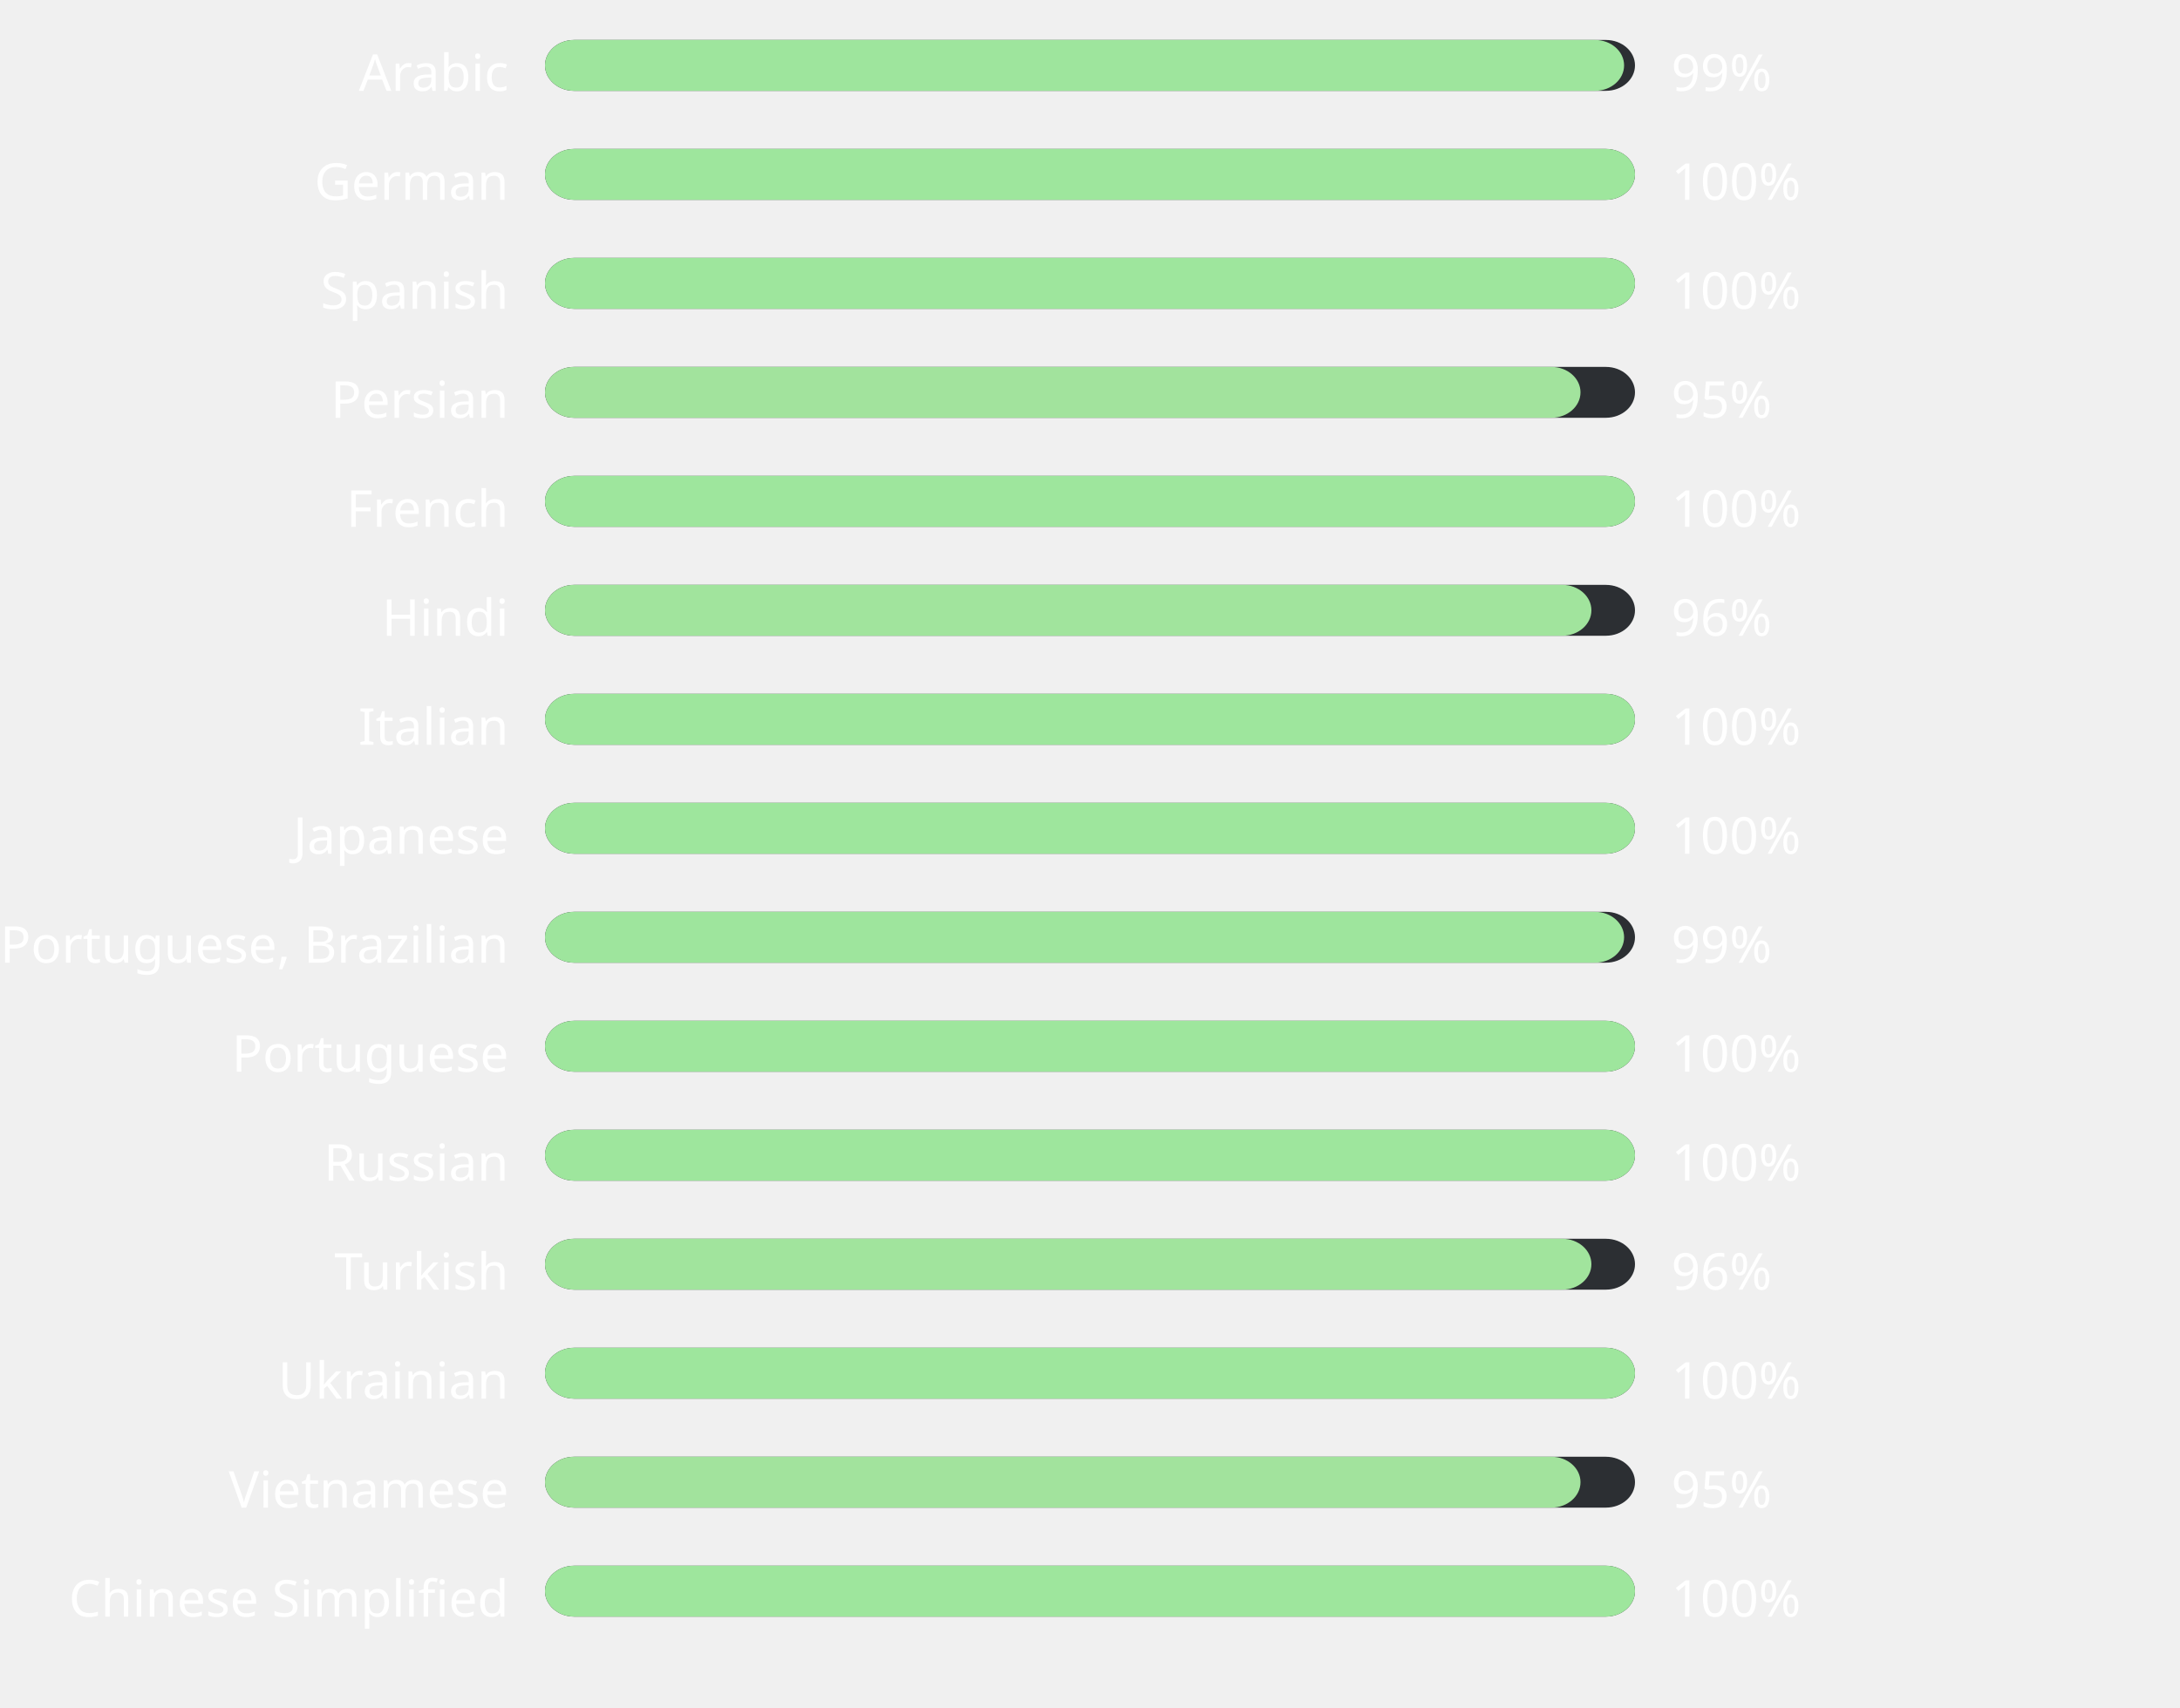
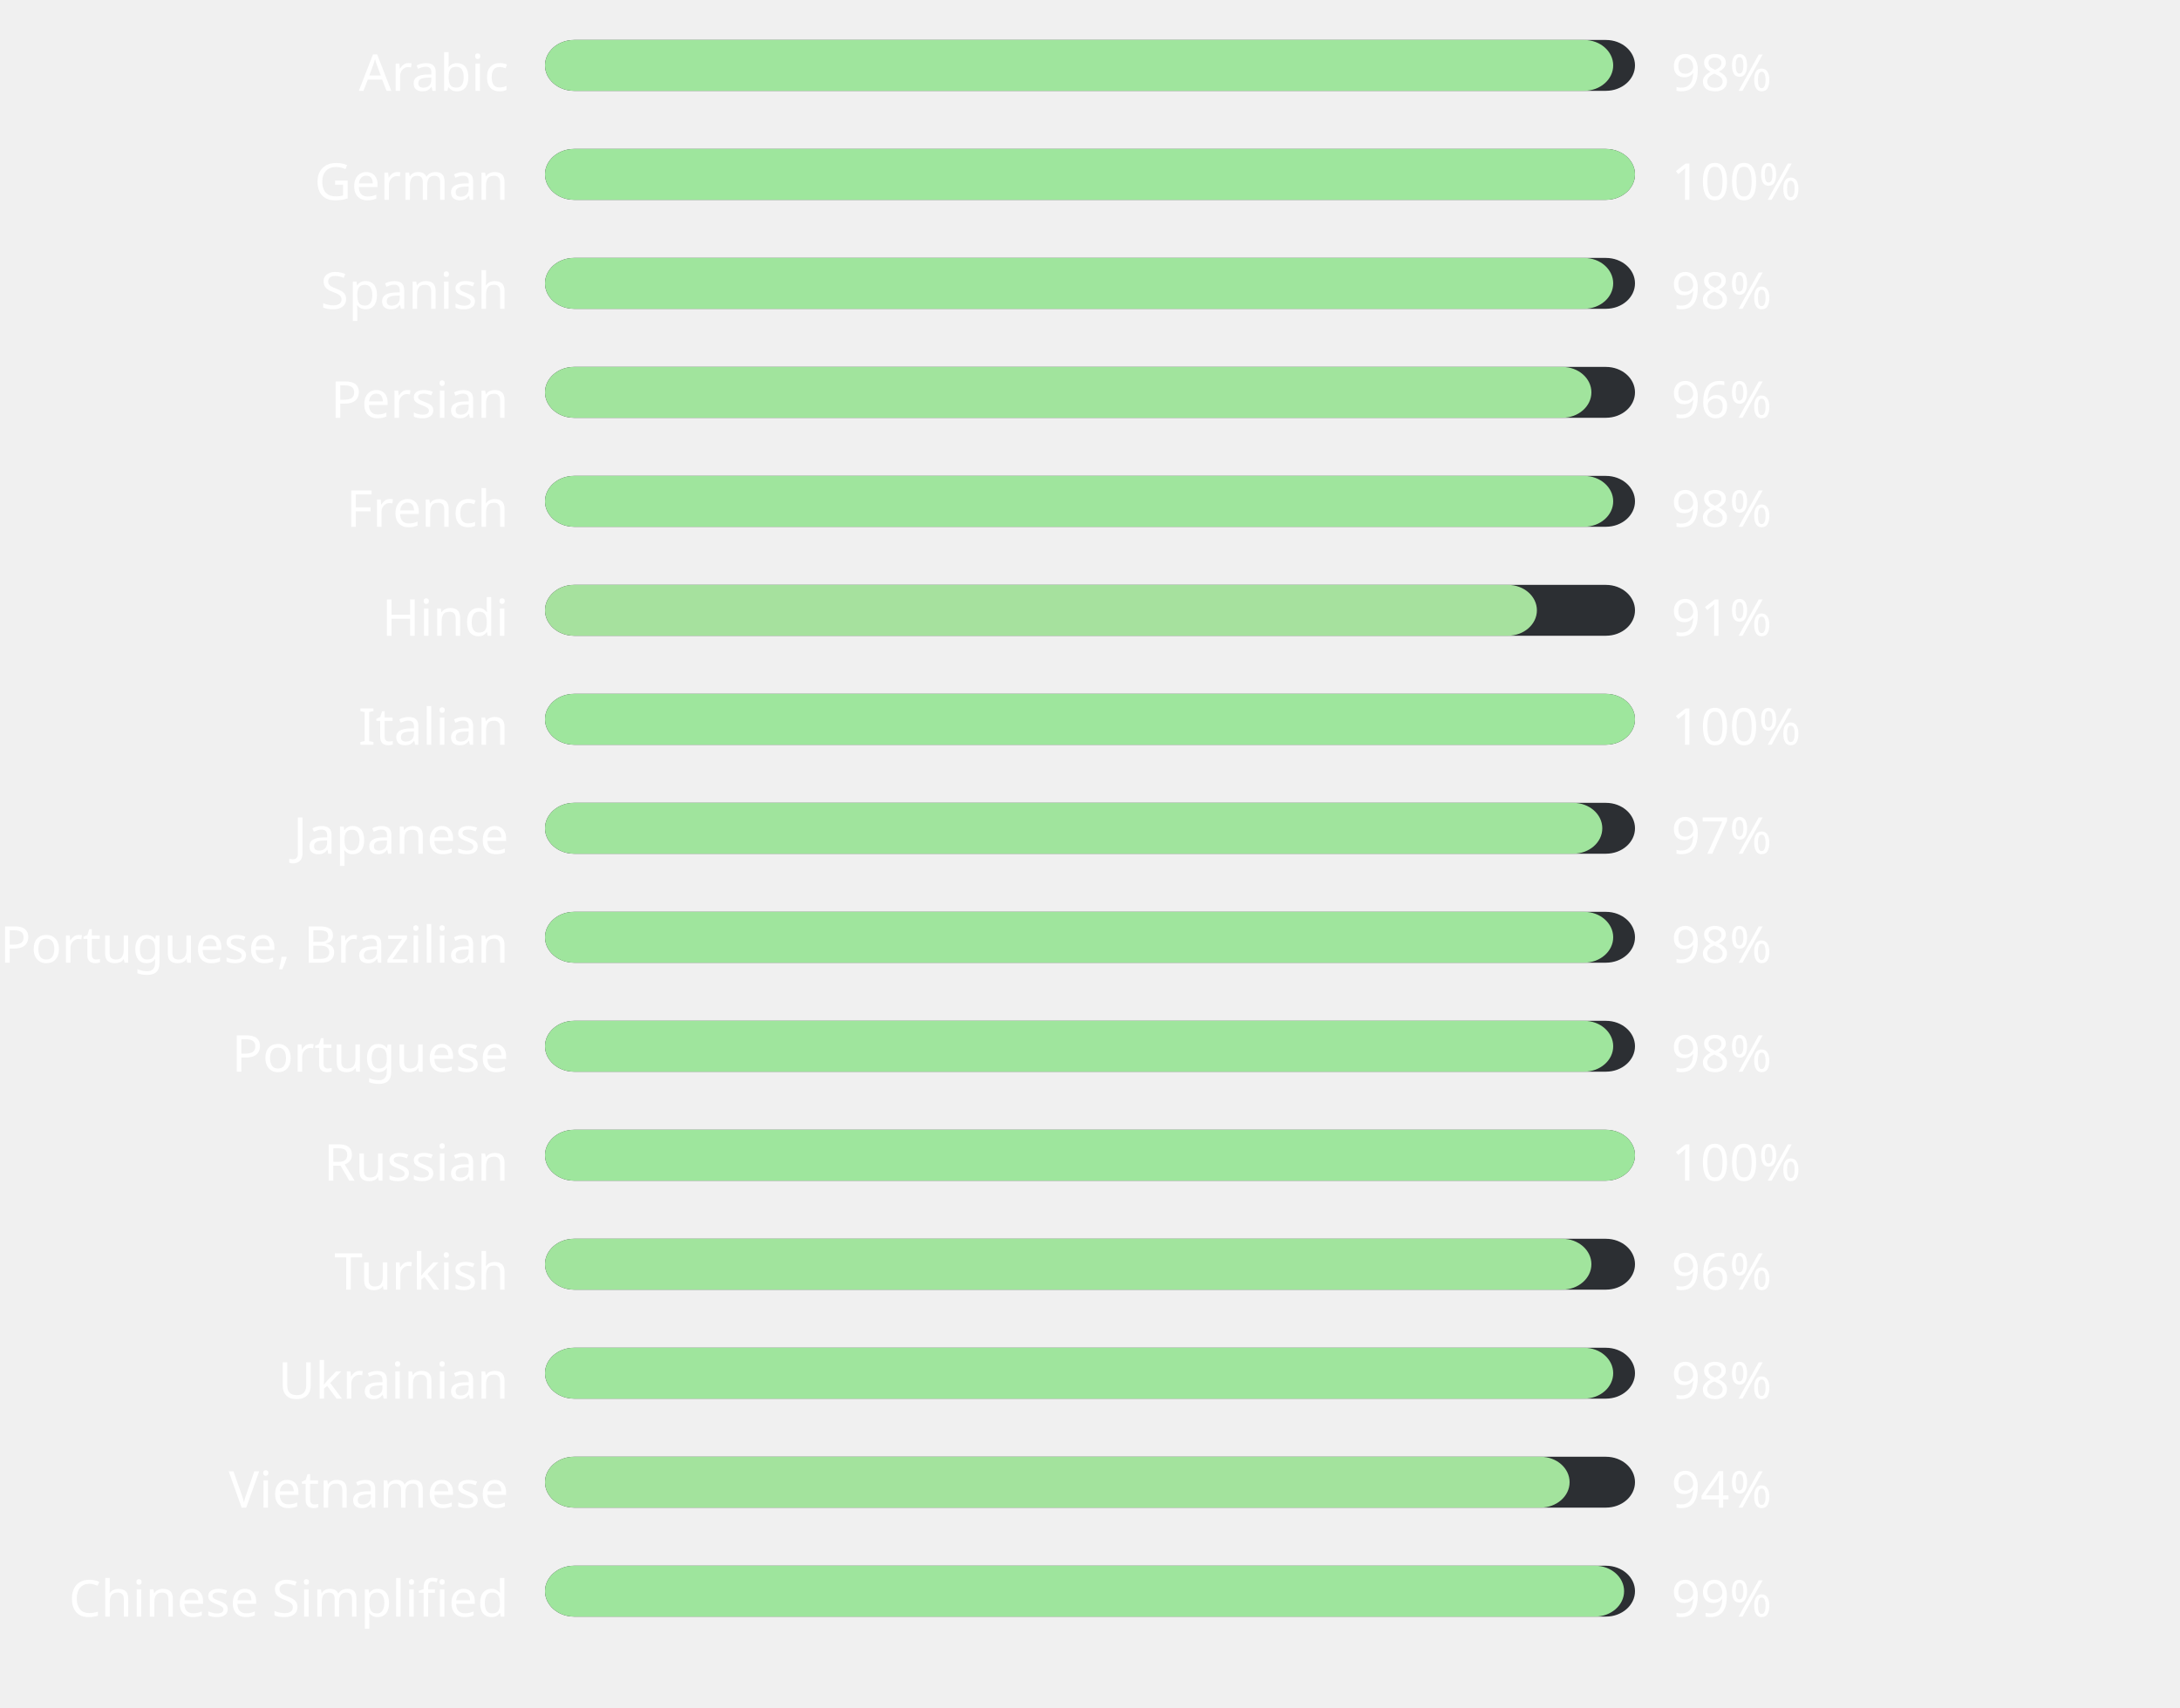
<svg xmlns="http://www.w3.org/2000/svg" width="600" height="470" style="background:#00000000">
  <style>text { font-family: sans-serif; font-size: 14px; fill: #ffffff; }</style>
  <text x="140" y="25" text-anchor="end">Arabic</text>
  <rect x="150" y="11" width="300" height="14" fill="#2C2F33" rx="8" ry="8" />
-   <rect x="150" y="11" width="297" height="14" fill="#9ee59d" rx="8" ry="8" />
-   <text x="460" y="25" text-anchor="start">99%</text>
+   <rect x="150" y="11" width="294" height="14" fill="#9fe59d" rx="8" ry="8" />
+   <text x="460" y="25" text-anchor="start">98%</text>
  <text x="140" y="55" text-anchor="end">German</text>
  <rect x="150" y="41" width="300" height="14" fill="#2C2F33" rx="8" ry="8" />
  <rect x="150" y="41" width="300" height="14" fill="#9ee69d" rx="8" ry="8" />
  <text x="460" y="55" text-anchor="start">100%</text>
  <text x="140" y="85" text-anchor="end">Spanish</text>
  <rect x="150" y="71" width="300" height="14" fill="#2C2F33" rx="8" ry="8" />
-   <rect x="150" y="71" width="300" height="14" fill="#9ee69d" rx="8" ry="8" />
-   <text x="460" y="85" text-anchor="start">100%</text>
+   <rect x="150" y="71" width="294" height="14" fill="#9fe59d" rx="8" ry="8" />
+   <text x="460" y="85" text-anchor="start">98%</text>
  <text x="140" y="115" text-anchor="end">Persian</text>
  <rect x="150" y="101" width="300" height="14" fill="#2C2F33" rx="8" ry="8" />
-   <rect x="150" y="101" width="285" height="14" fill="#a2e39d" rx="8" ry="8" />
-   <text x="460" y="115" text-anchor="start">95%</text>
+   <rect x="150" y="101" width="288" height="14" fill="#a1e49d" rx="8" ry="8" />
+   <text x="460" y="115" text-anchor="start">96%</text>
  <text x="140" y="145" text-anchor="end">French</text>
  <rect x="150" y="131" width="300" height="14" fill="#2C2F33" rx="8" ry="8" />
-   <rect x="150" y="131" width="300" height="14" fill="#9ee69d" rx="8" ry="8" />
-   <text x="460" y="145" text-anchor="start">100%</text>
+   <rect x="150" y="131" width="294" height="14" fill="#9fe59d" rx="8" ry="8" />
+   <text x="460" y="145" text-anchor="start">98%</text>
  <text x="140" y="175" text-anchor="end">Hindi</text>
  <rect x="150" y="161" width="300" height="14" fill="#2C2F33" rx="8" ry="8" />
-   <rect x="150" y="161" width="288" height="14" fill="#a1e49d" rx="8" ry="8" />
-   <text x="460" y="175" text-anchor="start">96%</text>
+   <rect x="150" y="161" width="273" height="14" fill="#a6e19e" rx="8" ry="8" />
+   <text x="460" y="175" text-anchor="start">91%</text>
  <text x="140" y="205" text-anchor="end">Italian</text>
  <rect x="150" y="191" width="300" height="14" fill="#2C2F33" rx="8" ry="8" />
  <rect x="150" y="191" width="300" height="14" fill="#9ee69d" rx="8" ry="8" />
  <text x="460" y="205" text-anchor="start">100%</text>
  <text x="140" y="235" text-anchor="end">Japanese</text>
  <rect x="150" y="221" width="300" height="14" fill="#2C2F33" rx="8" ry="8" />
-   <rect x="150" y="221" width="300" height="14" fill="#9ee69d" rx="8" ry="8" />
-   <text x="460" y="235" text-anchor="start">100%</text>
+   <rect x="150" y="221" width="291" height="14" fill="#a0e49d" rx="8" ry="8" />
+   <text x="460" y="235" text-anchor="start">97%</text>
  <text x="140" y="265" text-anchor="end">Portuguese, Brazilian</text>
  <rect x="150" y="251" width="300" height="14" fill="#2C2F33" rx="8" ry="8" />
-   <rect x="150" y="251" width="297" height="14" fill="#9ee59d" rx="8" ry="8" />
-   <text x="460" y="265" text-anchor="start">99%</text>
+   <rect x="150" y="251" width="294" height="14" fill="#9fe59d" rx="8" ry="8" />
+   <text x="460" y="265" text-anchor="start">98%</text>
  <text x="140" y="295" text-anchor="end">Portuguese</text>
  <rect x="150" y="281" width="300" height="14" fill="#2C2F33" rx="8" ry="8" />
-   <rect x="150" y="281" width="300" height="14" fill="#9ee69d" rx="8" ry="8" />
-   <text x="460" y="295" text-anchor="start">100%</text>
+   <rect x="150" y="281" width="294" height="14" fill="#9fe59d" rx="8" ry="8" />
+   <text x="460" y="295" text-anchor="start">98%</text>
  <text x="140" y="325" text-anchor="end">Russian</text>
  <rect x="150" y="311" width="300" height="14" fill="#2C2F33" rx="8" ry="8" />
  <rect x="150" y="311" width="300" height="14" fill="#9ee69d" rx="8" ry="8" />
  <text x="460" y="325" text-anchor="start">100%</text>
  <text x="140" y="355" text-anchor="end">Turkish</text>
  <rect x="150" y="341" width="300" height="14" fill="#2C2F33" rx="8" ry="8" />
  <rect x="150" y="341" width="288" height="14" fill="#a1e49d" rx="8" ry="8" />
  <text x="460" y="355" text-anchor="start">96%</text>
  <text x="140" y="385" text-anchor="end">Ukrainian</text>
  <rect x="150" y="371" width="300" height="14" fill="#2C2F33" rx="8" ry="8" />
-   <rect x="150" y="371" width="300" height="14" fill="#9ee69d" rx="8" ry="8" />
-   <text x="460" y="385" text-anchor="start">100%</text>
+   <rect x="150" y="371" width="294" height="14" fill="#9fe59d" rx="8" ry="8" />
+   <text x="460" y="385" text-anchor="start">98%</text>
  <text x="140" y="415" text-anchor="end">Vietnamese</text>
  <rect x="150" y="401" width="300" height="14" fill="#2C2F33" rx="8" ry="8" />
-   <rect x="150" y="401" width="285" height="14" fill="#a2e39d" rx="8" ry="8" />
-   <text x="460" y="415" text-anchor="start">95%</text>
+   <rect x="150" y="401" width="282" height="14" fill="#a3e39d" rx="8" ry="8" />
+   <text x="460" y="415" text-anchor="start">94%</text>
  <text x="140" y="445" text-anchor="end">Chinese Simplified</text>
  <rect x="150" y="431" width="300" height="14" fill="#2C2F33" rx="8" ry="8" />
-   <rect x="150" y="431" width="300" height="14" fill="#9ee69d" rx="8" ry="8" />
-   <text x="460" y="445" text-anchor="start">100%</text>
+   <rect x="150" y="431" width="297" height="14" fill="#9ee59d" rx="8" ry="8" />
+   <text x="460" y="445" text-anchor="start">99%</text>
</svg>
